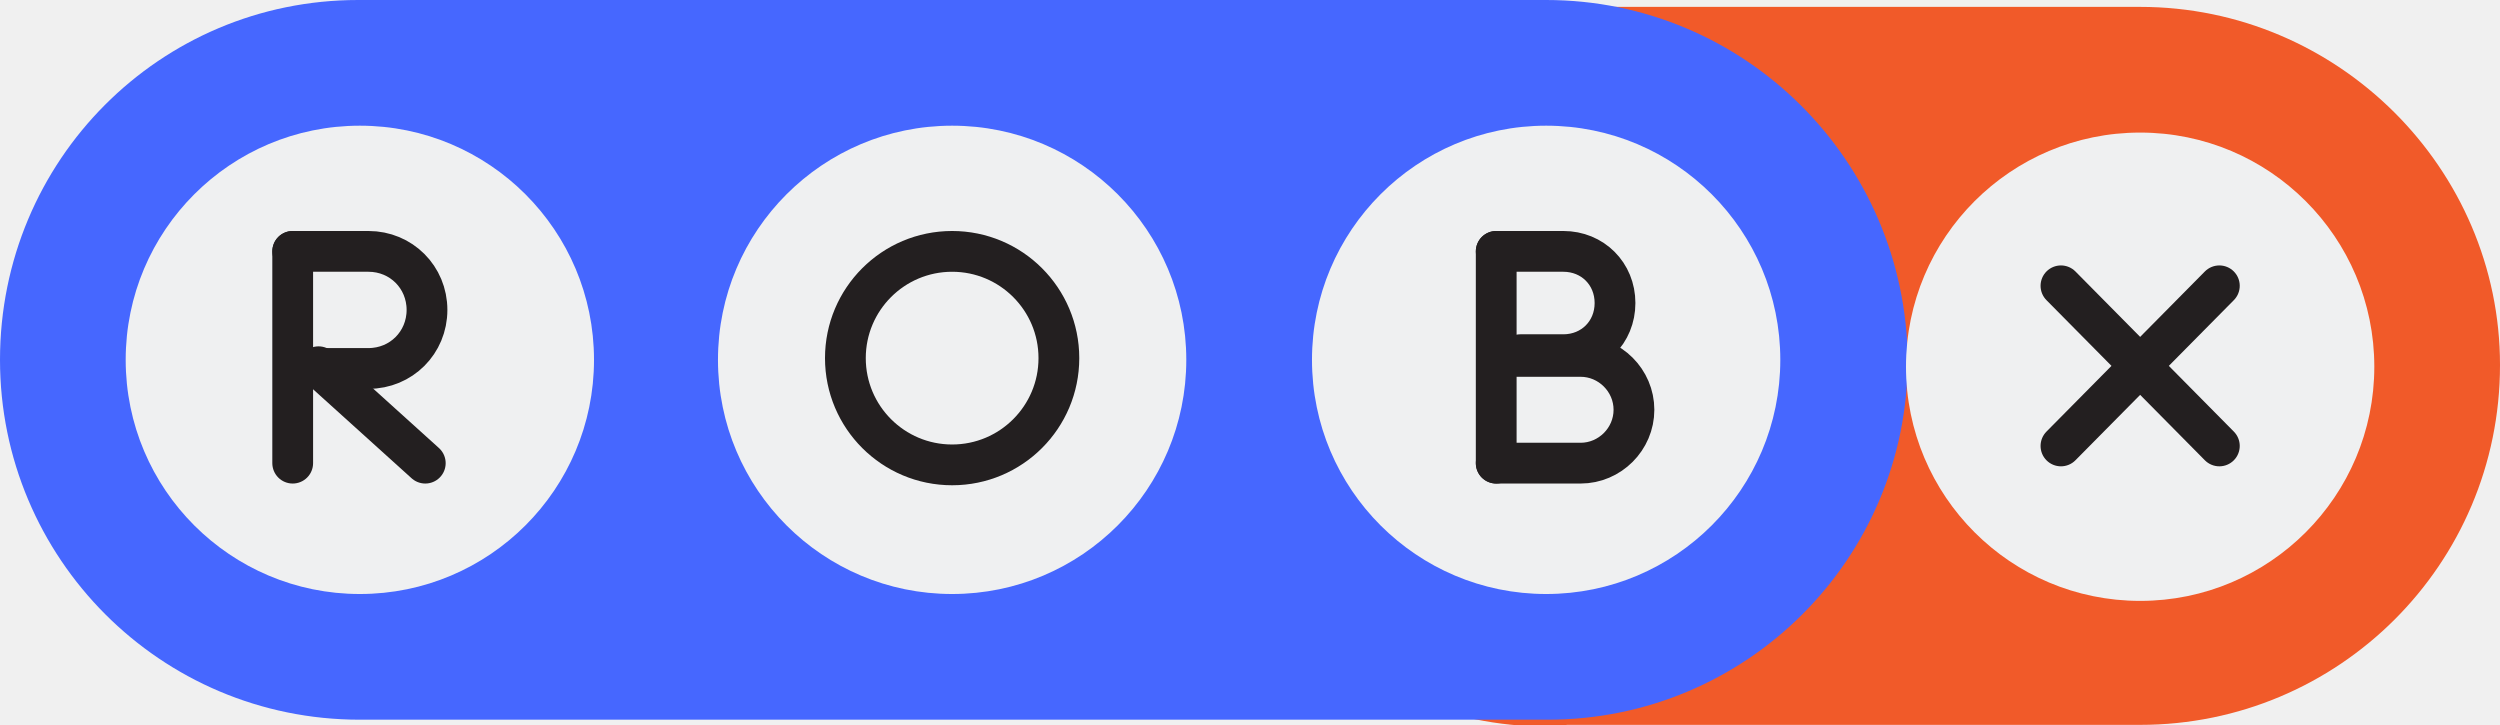
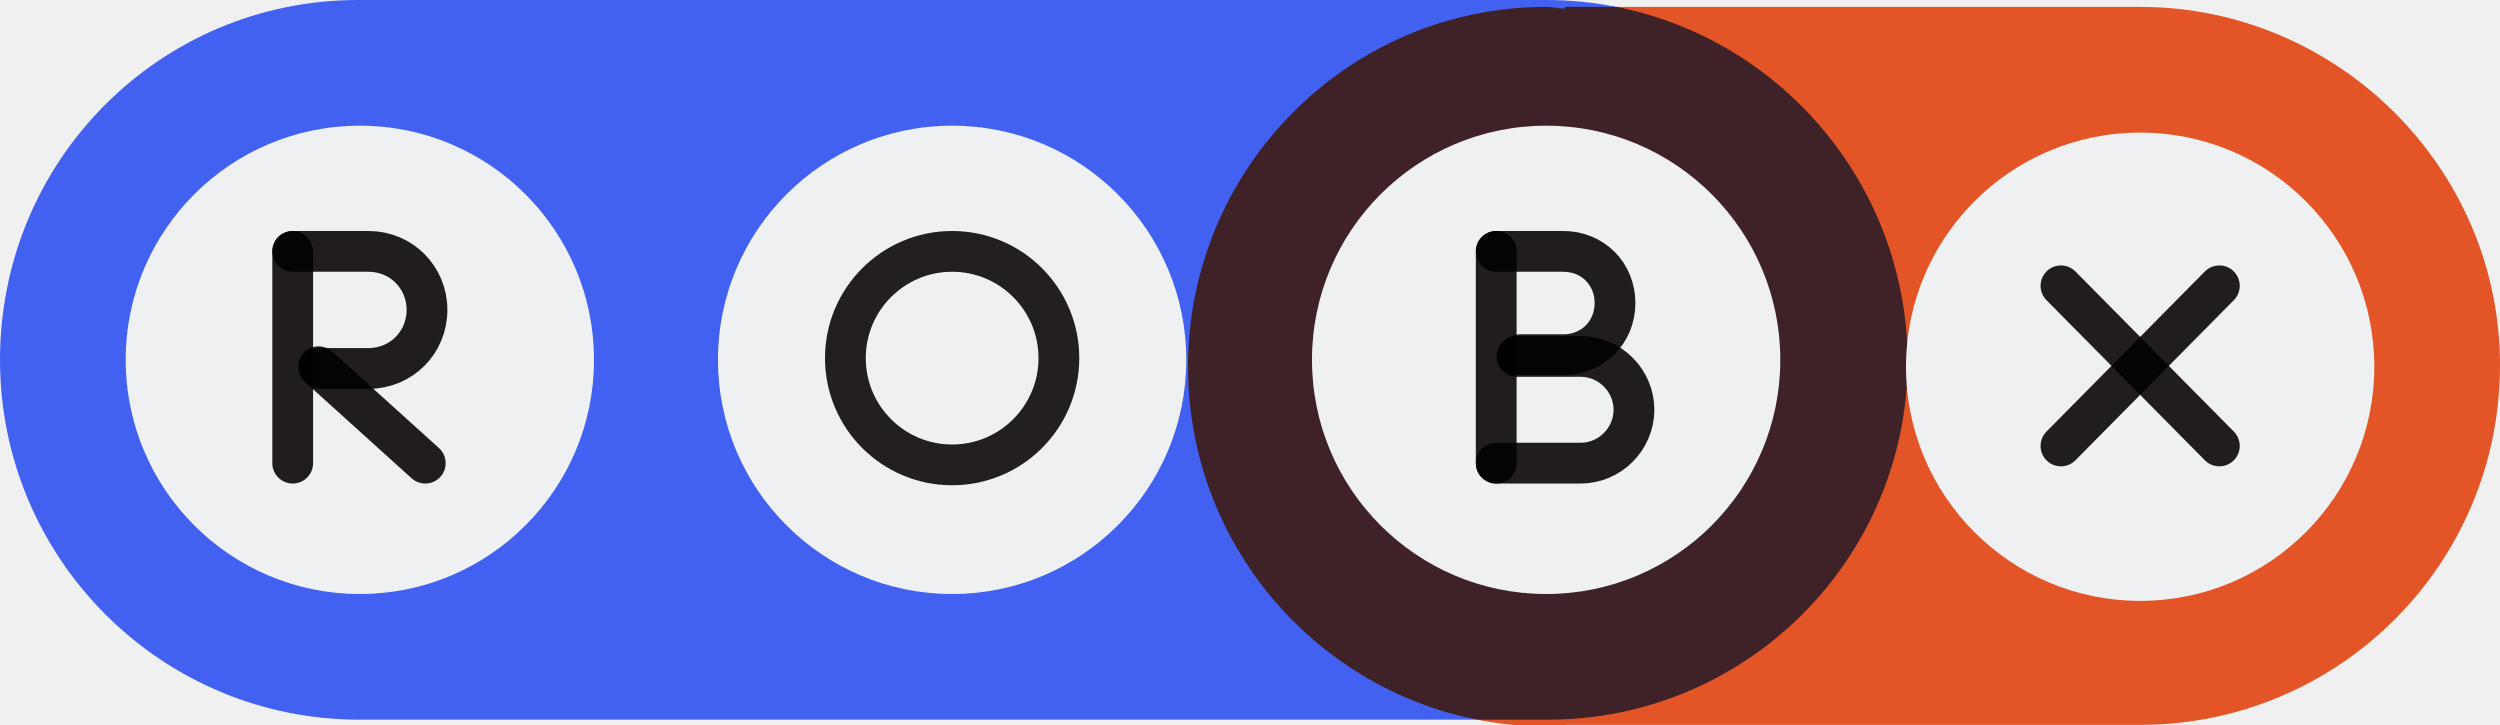
<svg xmlns="http://www.w3.org/2000/svg" version="1.1" x="0px" y="0px" viewBox="0 0 145.2 42.1" style="enable-background:new 0 0 145.2 42.1;" xml:space="preserve">
  <style type="text/css">
	.st0{fill:#4667FF;}
	.st1{fill:#939291;}
	.st2{fill:#F15A29;}
	.st3{fill:#FFFFFF;stroke:#DDDDDC;stroke-miterlimit:10;}
	.st4{fill:none;stroke:#4667FF;stroke-width:1.611;stroke-linecap:round;stroke-linejoin:round;stroke-miterlimit:10;}
	.st5{fill:#FFFFFF;}
	.st6{fill:none;stroke:#DDDDDC;stroke-miterlimit:10;}
	.st7{fill:#4F5252;}
	.st8{fill:none;stroke:#F15A29;stroke-width:3;stroke-miterlimit:10;}
	.st9{fill:none;stroke:#4667FF;stroke-width:3;stroke-miterlimit:10;}
	.st10{fill:none;stroke:#4667FF;stroke-width:15.822;stroke-linecap:round;stroke-miterlimit:10;}
	.st11{fill:none;stroke:#F15A29;stroke-width:15.822;stroke-linecap:round;stroke-miterlimit:10;}
	.st12{clip-path:url(#SVGID_4_);}
	.st13{clip-path:url(#SVGID_6_);}
	.st14{fill:none;stroke:#4667FF;stroke-width:1.611;stroke-miterlimit:10;}
	.st15{fill:none;stroke:#D5D5D5;stroke-miterlimit:10;}
	.st16{fill:none;stroke:#008CCC;stroke-width:3;stroke-miterlimit:10;}
	.st17{fill:none;stroke:#F7941E;stroke-width:3;stroke-miterlimit:10;}
	.st18{fill:none;stroke:#ED1C24;stroke-width:3;stroke-miterlimit:10;}
	.st19{fill:#DDDDDC;}
	.st20{fill:none;stroke:#4667FF;stroke-miterlimit:10;}
	.st21{fill:none;stroke:#939291;stroke-miterlimit:10;}
	.st22{fill:#19191A;}
	.st23{fill:none;stroke:#231F20;stroke-width:2.694;stroke-linecap:round;stroke-miterlimit:10;}
	.st24{fill:none;stroke:#4667FF;stroke-width:3.569;stroke-linecap:round;stroke-miterlimit:10;}
	.st25{fill:none;stroke:#F15A29;stroke-width:3.569;stroke-linecap:round;stroke-miterlimit:10;}
	.st26{fill:none;stroke:#4667FF;stroke-width:3.569;stroke-linecap:round;stroke-linejoin:round;stroke-miterlimit:10;}
	.st27{fill:#EFF0F1;}
	.st28{fill:none;stroke:#231F20;stroke-width:2.368;stroke-linecap:round;stroke-miterlimit:10;}
+ 	line, path{
+ 	mix-blend-mode: multiply;
+ 	}
+ 
</style>
  <g>
    <path class="st2" d="M124.3,0.4H90.9v0.1c-0.4,0-0.7-0.1-1.1-0.1C78.3,0.4,69,9.8,69,21.3c0,11.5,9.3,20.9,20.9,20.9      c0.4,0,0.8,0,1.1-0.1v0h32.7c0.2,0,0.4,0,0.6,0c11.5,0,20.9-9.3,20.9-20.9C145.2,9.8,135.8,0.4,124.3,0.4z" />
    <path class="st0" d="M89.8,0h-69C9.3,0,0,9.3,0,20.9c0,11.5,9.3,20.9,20.9,20.9h69c11.5,0,20.9-9.3,20.9-20.9      C110.7,9.3,101.3,0,89.8,0z" />
    <circle class="st27" cx="124.3" cy="21.3" r="13.6" />
    <circle class="st27" cx="89.8" cy="20.9" r="13.6" />
    <g>
      <line class="st28" x1="128.9" y1="16.6" x2="119.7" y2="25.9" />
      <line class="st28" x1="128.9" y1="25.9" x2="119.7" y2="16.6" />
    </g>
    <circle class="st27" cx="55.3" cy="20.9" r="13.6" />
    <circle class="st28" cx="55.3" cy="20.8" r="6.2" />
    <circle class="st27" cx="20.9" cy="20.9" r="13.6" />
    <g>
      <path class="st28" d="M17,14.6h4.4c1.9,0,3.4,1.5,3.4,3.4c0,1.9-1.5,3.4-3.4,3.4h-2.8" />
      <line class="st28" x1="17" y1="14.6" x2="17" y2="26.9" />
      <line class="st28" x1="18.5" y1="21.3" x2="24.7" y2="26.9" />
    </g>
    <g>
      <path class="st28" d="M86.9,14.6h3.9c1.7,0,3,1.3,3,3s-1.3,3-3,3h-2.5" />
      <path class="st28" d="M86.9,26.9h4.9c1.7,0,3.1-1.4,3.1-3.1c0-1.7-1.4-3.1-3.1-3.1h-3.7" />
      <line class="st28" x1="86.9" y1="14.6" x2="86.9" y2="26.9" />
    </g>
  </g>
</svg>
